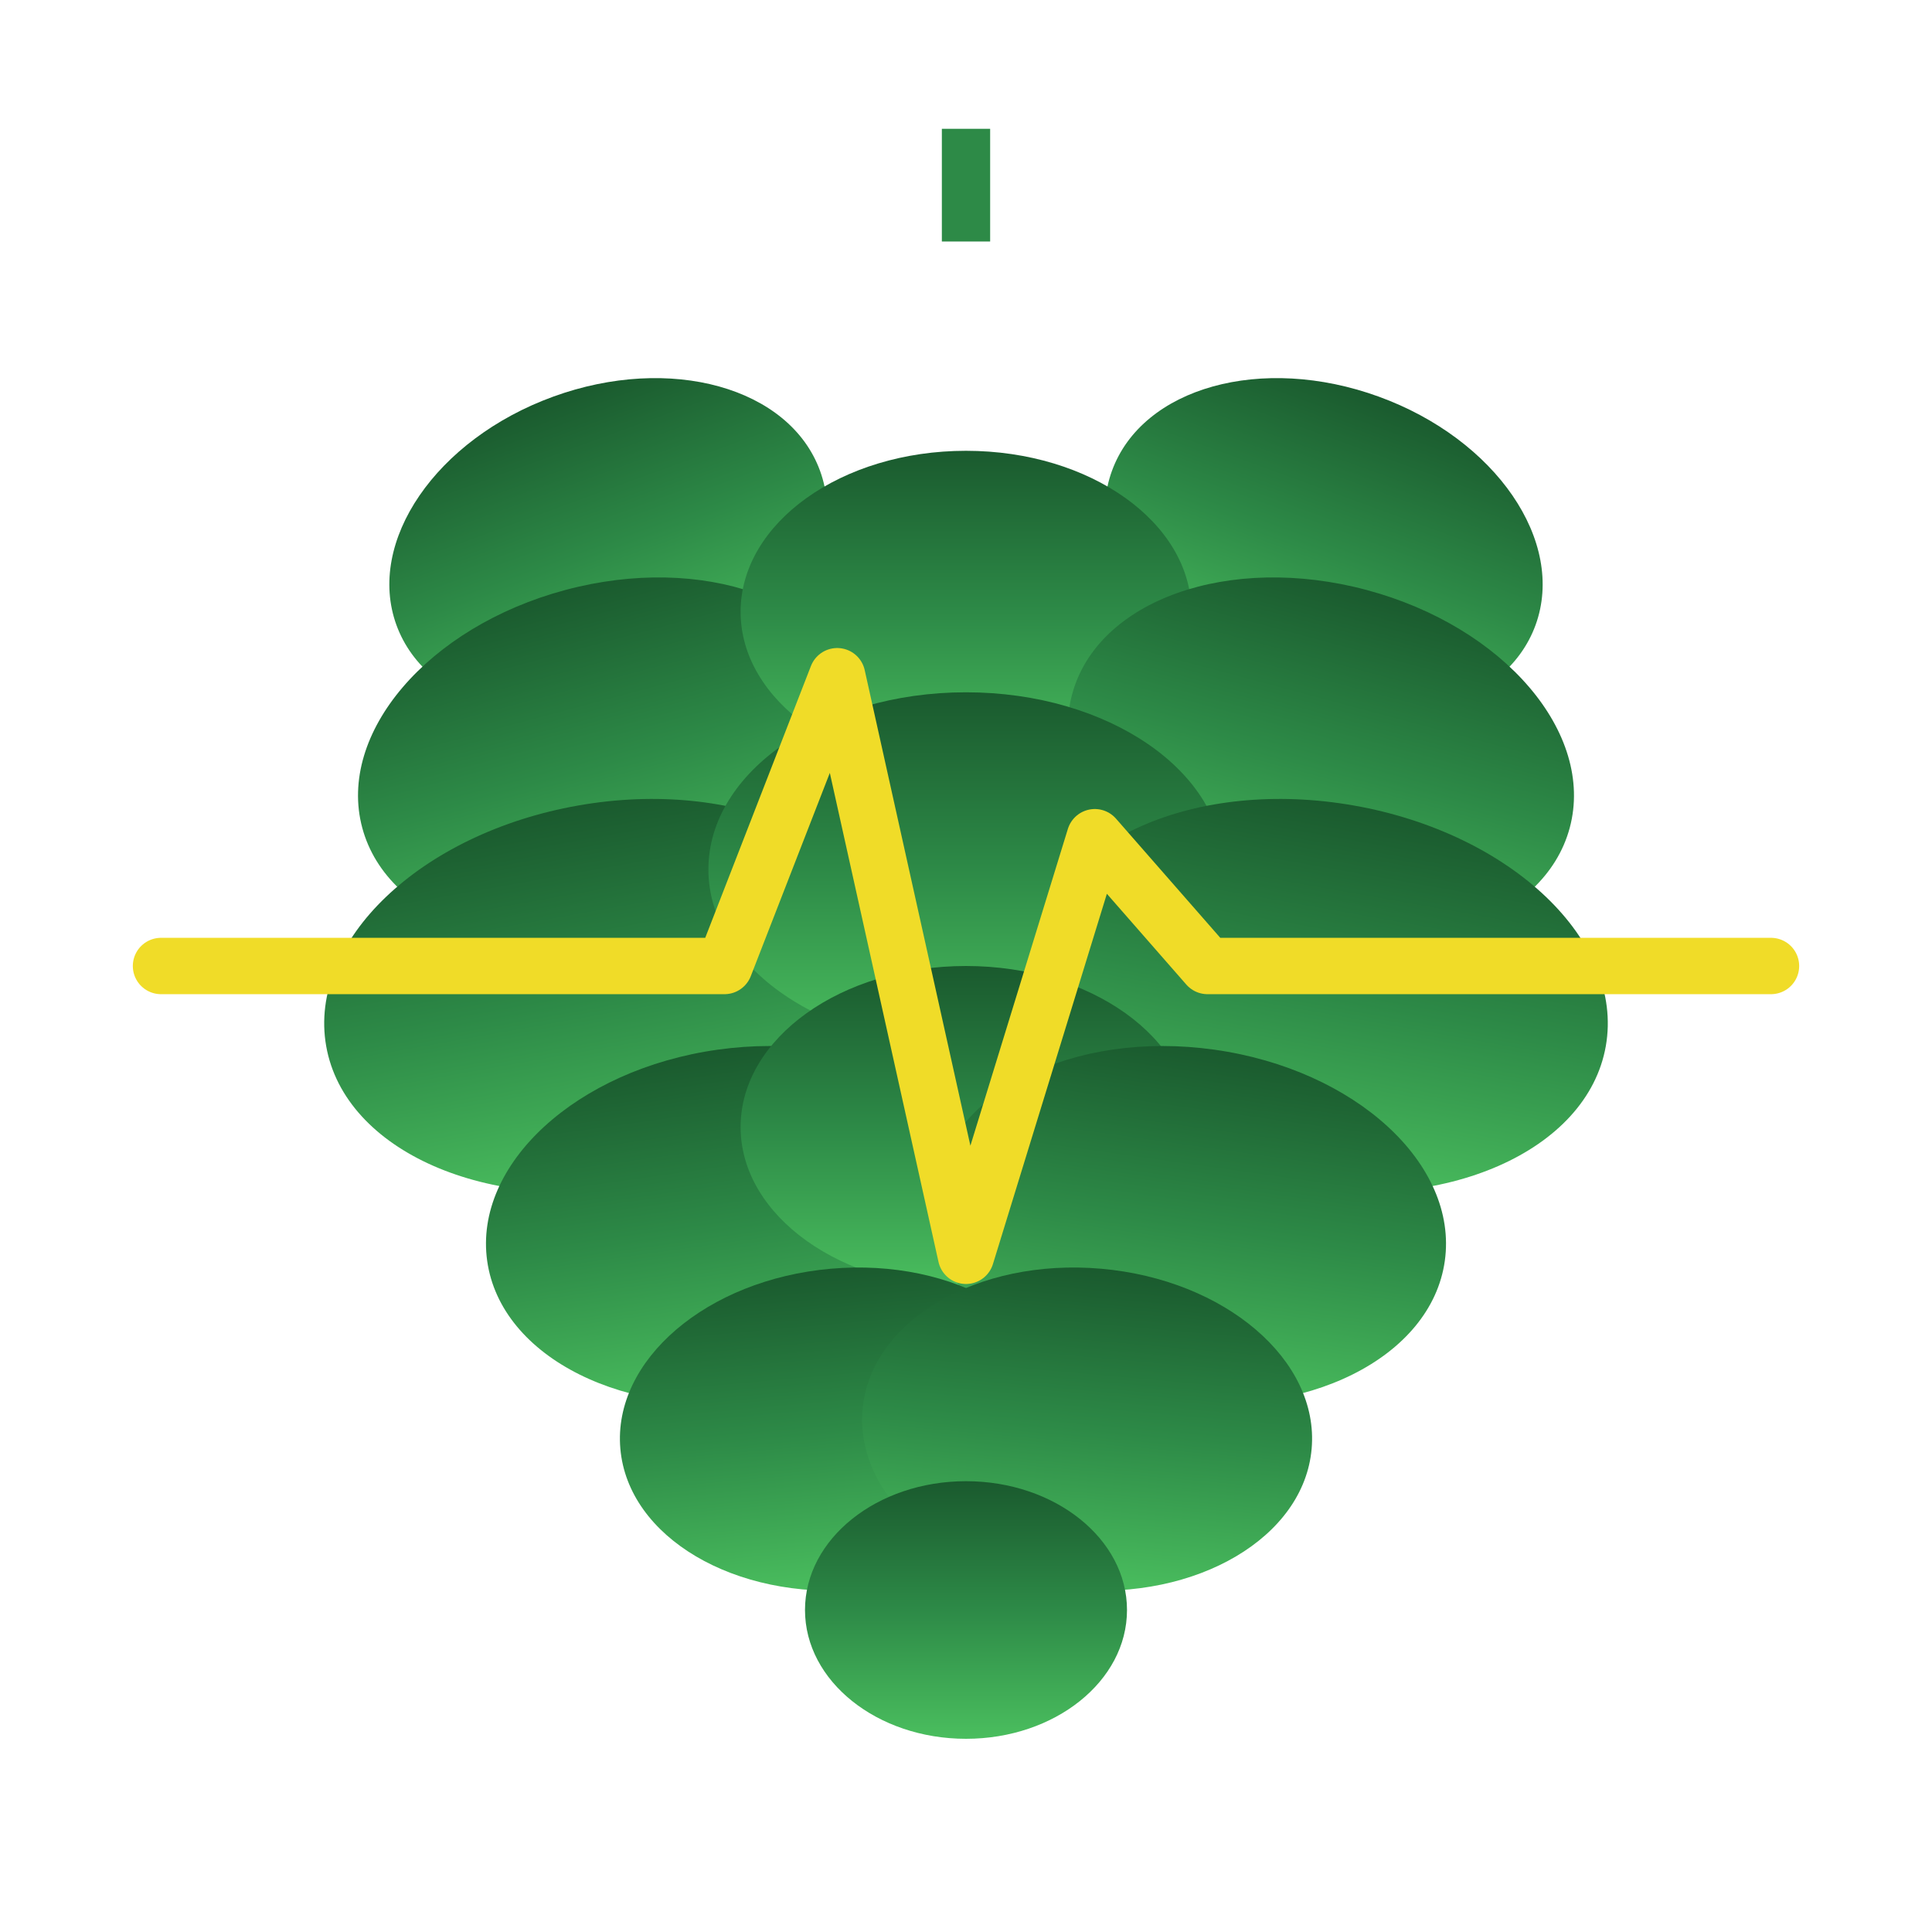
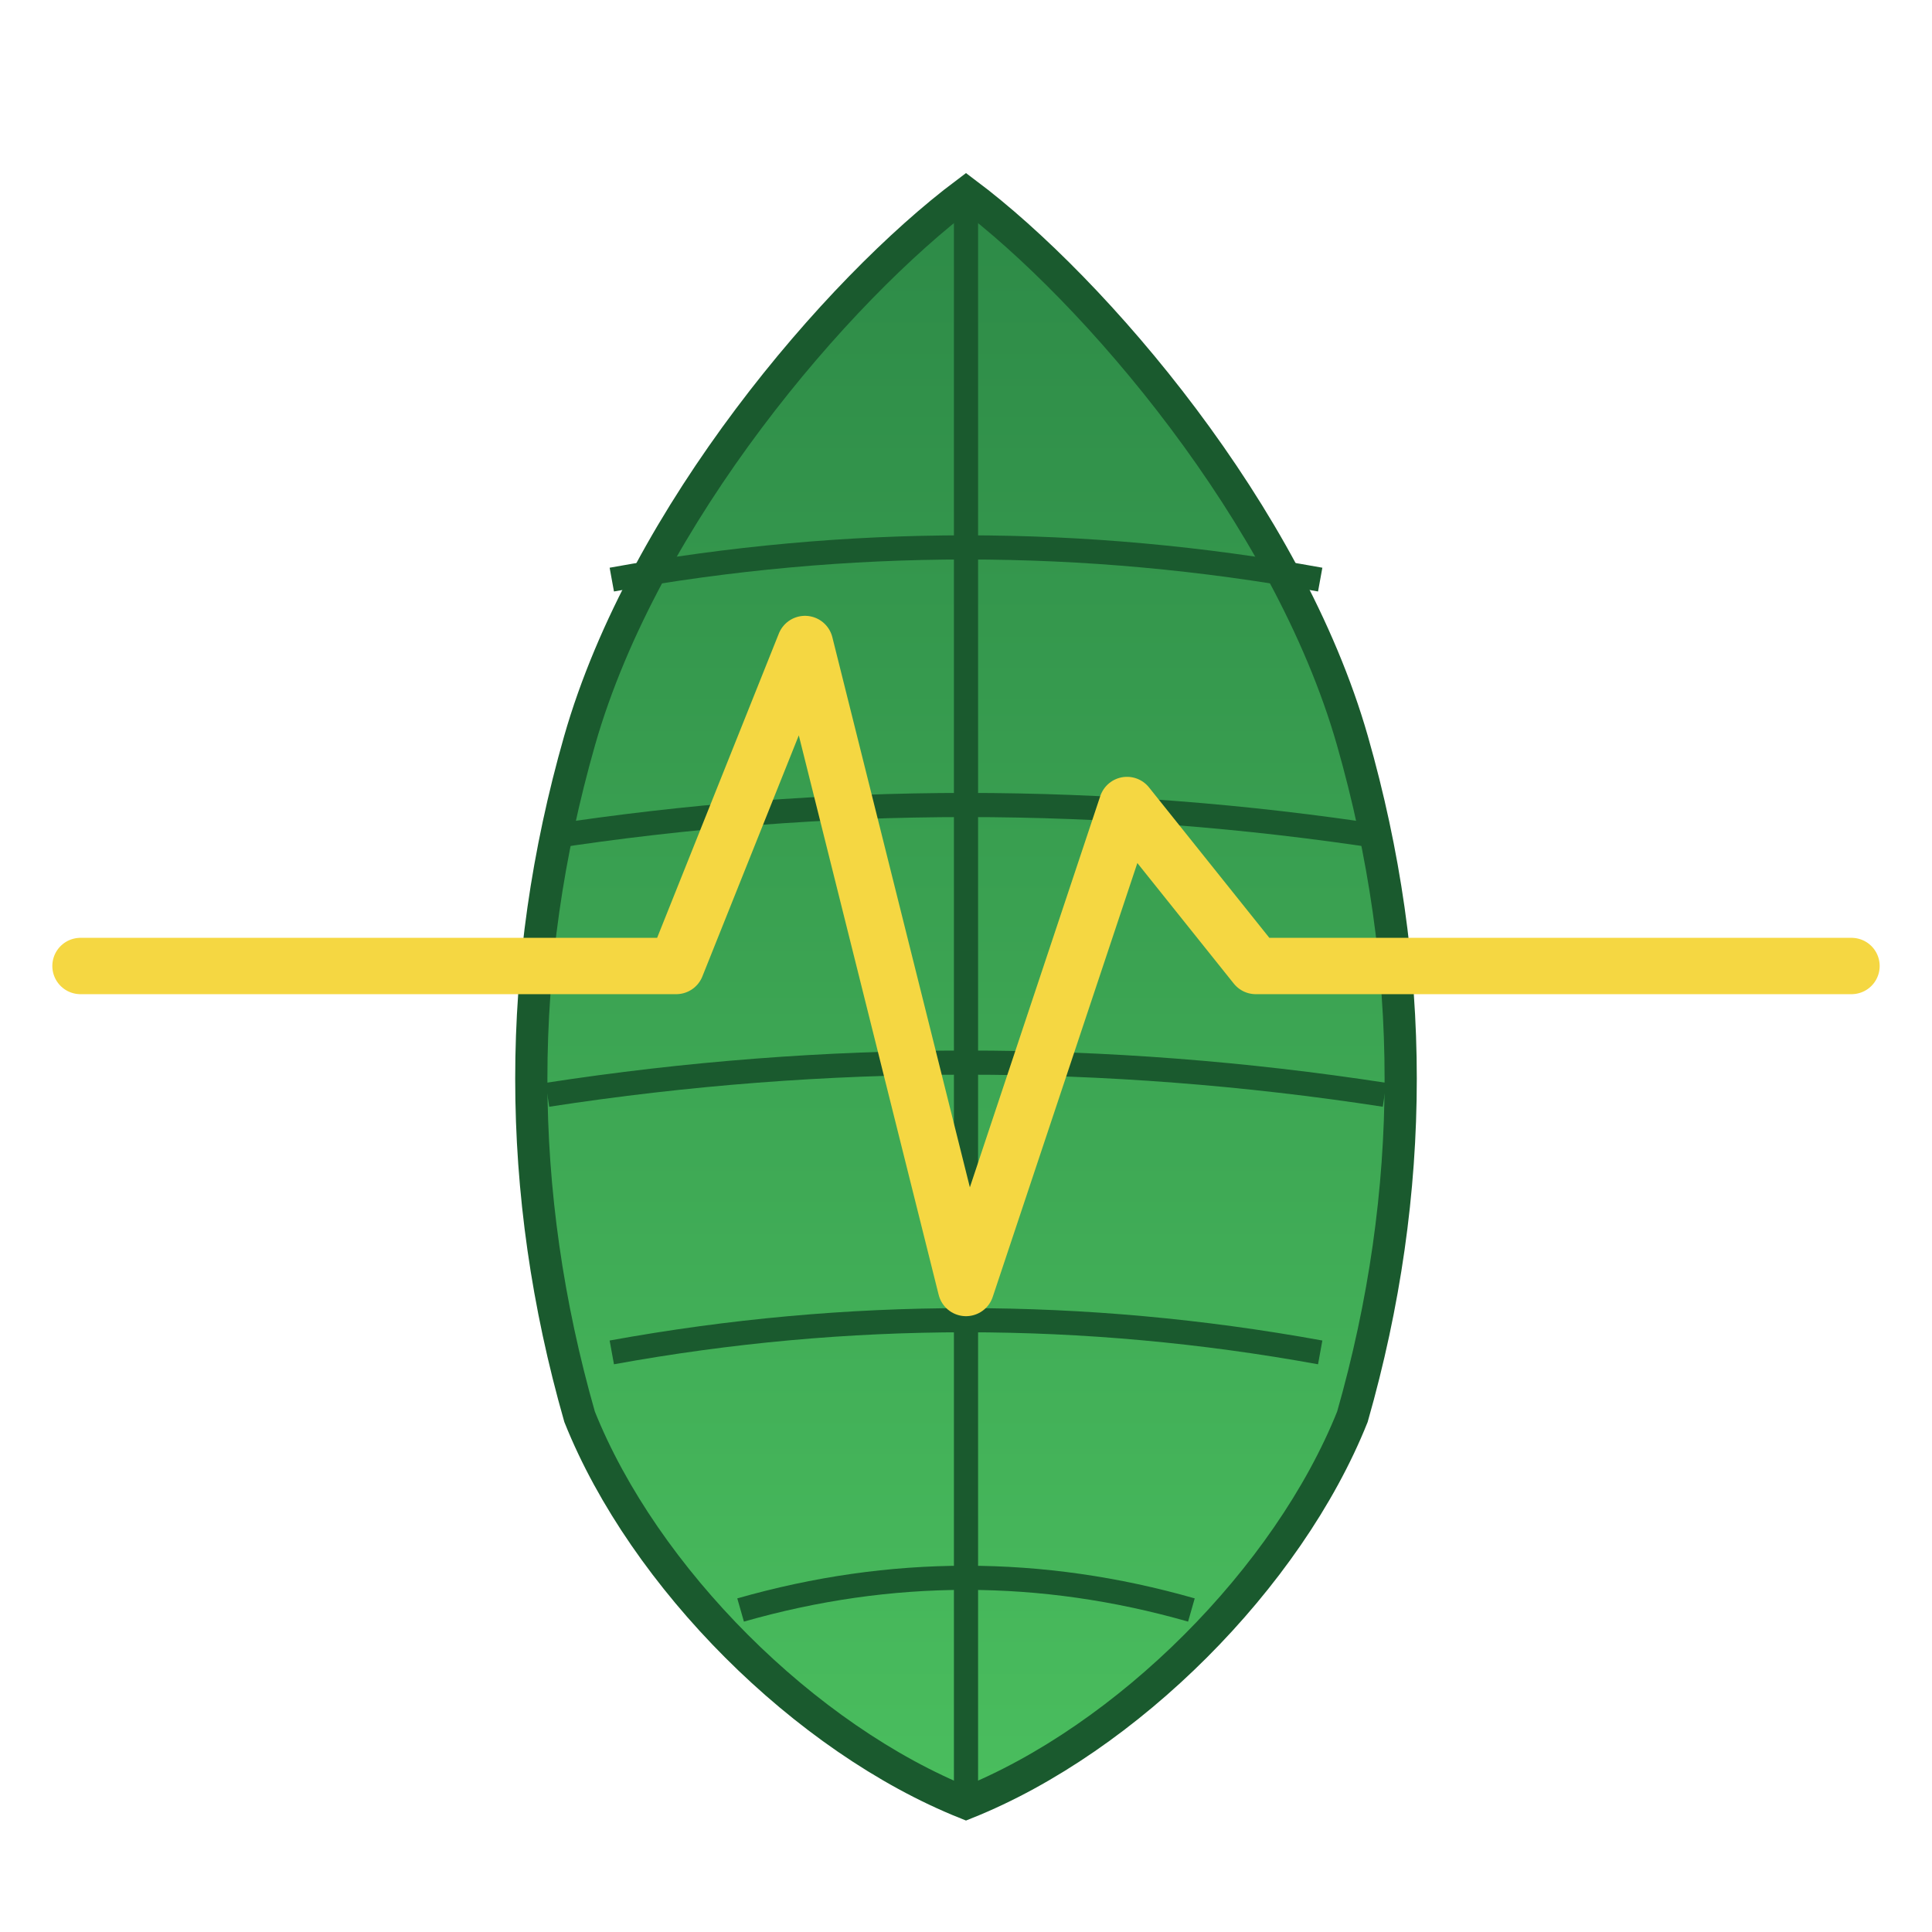
<svg xmlns="http://www.w3.org/2000/svg" viewBox="0 0 120 120">
  <defs>
    <linearGradient id="hopGradient" x1="0%" y1="0%" x2="0%" y2="100%">
-       <stop offset="0%" style="stop-color:#1a5a2e" />
-       <stop offset="50%" style="stop-color:#2d8a47" />
+       <stop offset="0%" style="stop-color:#2d8a47" />
      <stop offset="100%" style="stop-color:#4abe5e" />
    </linearGradient>
  </defs>
  <g transform="translate(60, 60)">
-     <path d="M0,-45 L0,-52" stroke="#2d8a47" stroke-width="3" fill="none" />
-     <ellipse cx="-12" cy="-32" rx="14" ry="10" fill="url(#hopGradient)" transform="rotate(-20)" />
-     <ellipse cx="12" cy="-32" rx="14" ry="10" fill="url(#hopGradient)" transform="rotate(20)" />
-     <ellipse cx="-18" cy="-18" rx="16" ry="11" fill="url(#hopGradient)" transform="rotate(-15)" />
-     <ellipse cx="0" cy="-22" rx="14" ry="10" fill="url(#hopGradient)" />
-     <ellipse cx="18" cy="-18" rx="16" ry="11" fill="url(#hopGradient)" transform="rotate(15)" />
-     <ellipse cx="-22" cy="-2" rx="18" ry="12" fill="url(#hopGradient)" transform="rotate(-10)" />
-     <ellipse cx="0" cy="-6" rx="16" ry="11" fill="url(#hopGradient)" />
-     <ellipse cx="22" cy="-2" rx="18" ry="12" fill="url(#hopGradient)" transform="rotate(10)" />
-     <ellipse cx="-16" cy="14" rx="16" ry="11" fill="url(#hopGradient)" transform="rotate(-8)" />
-     <ellipse cx="0" cy="10" rx="14" ry="10" fill="url(#hopGradient)" />
-     <ellipse cx="16" cy="14" rx="16" ry="11" fill="url(#hopGradient)" transform="rotate(8)" />
-     <ellipse cx="-10" cy="28" rx="14" ry="10" fill="url(#hopGradient)" transform="rotate(-5)" />
-     <ellipse cx="10" cy="28" rx="14" ry="10" fill="url(#hopGradient)" transform="rotate(5)" />
-     <ellipse cx="0" cy="40" rx="10" ry="8" fill="url(#hopGradient)" />
-     <path d="M-50,0 L-15,0 L-8,-18 L0,18 L8,-8 L15,0 L50,0" stroke="#f0dc28" stroke-width="3.5" fill="none" stroke-linecap="round" stroke-linejoin="round" />
+     <path d="M0,-48              C-8,-42 -20,-28 -24,-14              C-28,0 -28,14 -24,28              C-20,38 -10,48 0,52              C10,48 20,38 24,28              C28,14 28,0 24,-14              C20,-28 8,-42 0,-48Z" fill="url(#hopGradient)" stroke="#1a5a2e" stroke-width="2" />
+     <path d="M-22,-24 Q0,-28 22,-24" stroke="#1a5a2e" stroke-width="1.5" fill="none" />
+     <path d="M-26,-8 Q0,-12 26,-8" stroke="#1a5a2e" stroke-width="1.5" fill="none" />
+     <path d="M-26,8 Q0,4 26,8" stroke="#1a5a2e" stroke-width="1.5" fill="none" />
+     <path d="M-22,24 Q0,20 22,24" stroke="#1a5a2e" stroke-width="1.5" fill="none" />
+     <path d="M-14,40 Q0,36 14,40" stroke="#1a5a2e" stroke-width="1.5" fill="none" />
+     <path d="M0,-48 L0,52" stroke="#1a5a2e" stroke-width="1.5" fill="none" />
+     <path d="M-55,0 L-28,0 L-18,0 L-10,-20 L0,20 L10,-10 L18,0 L28,0 L55,0" stroke="#f5d742" stroke-width="3.5" fill="none" stroke-linecap="round" stroke-linejoin="round" />
  </g>
</svg>
